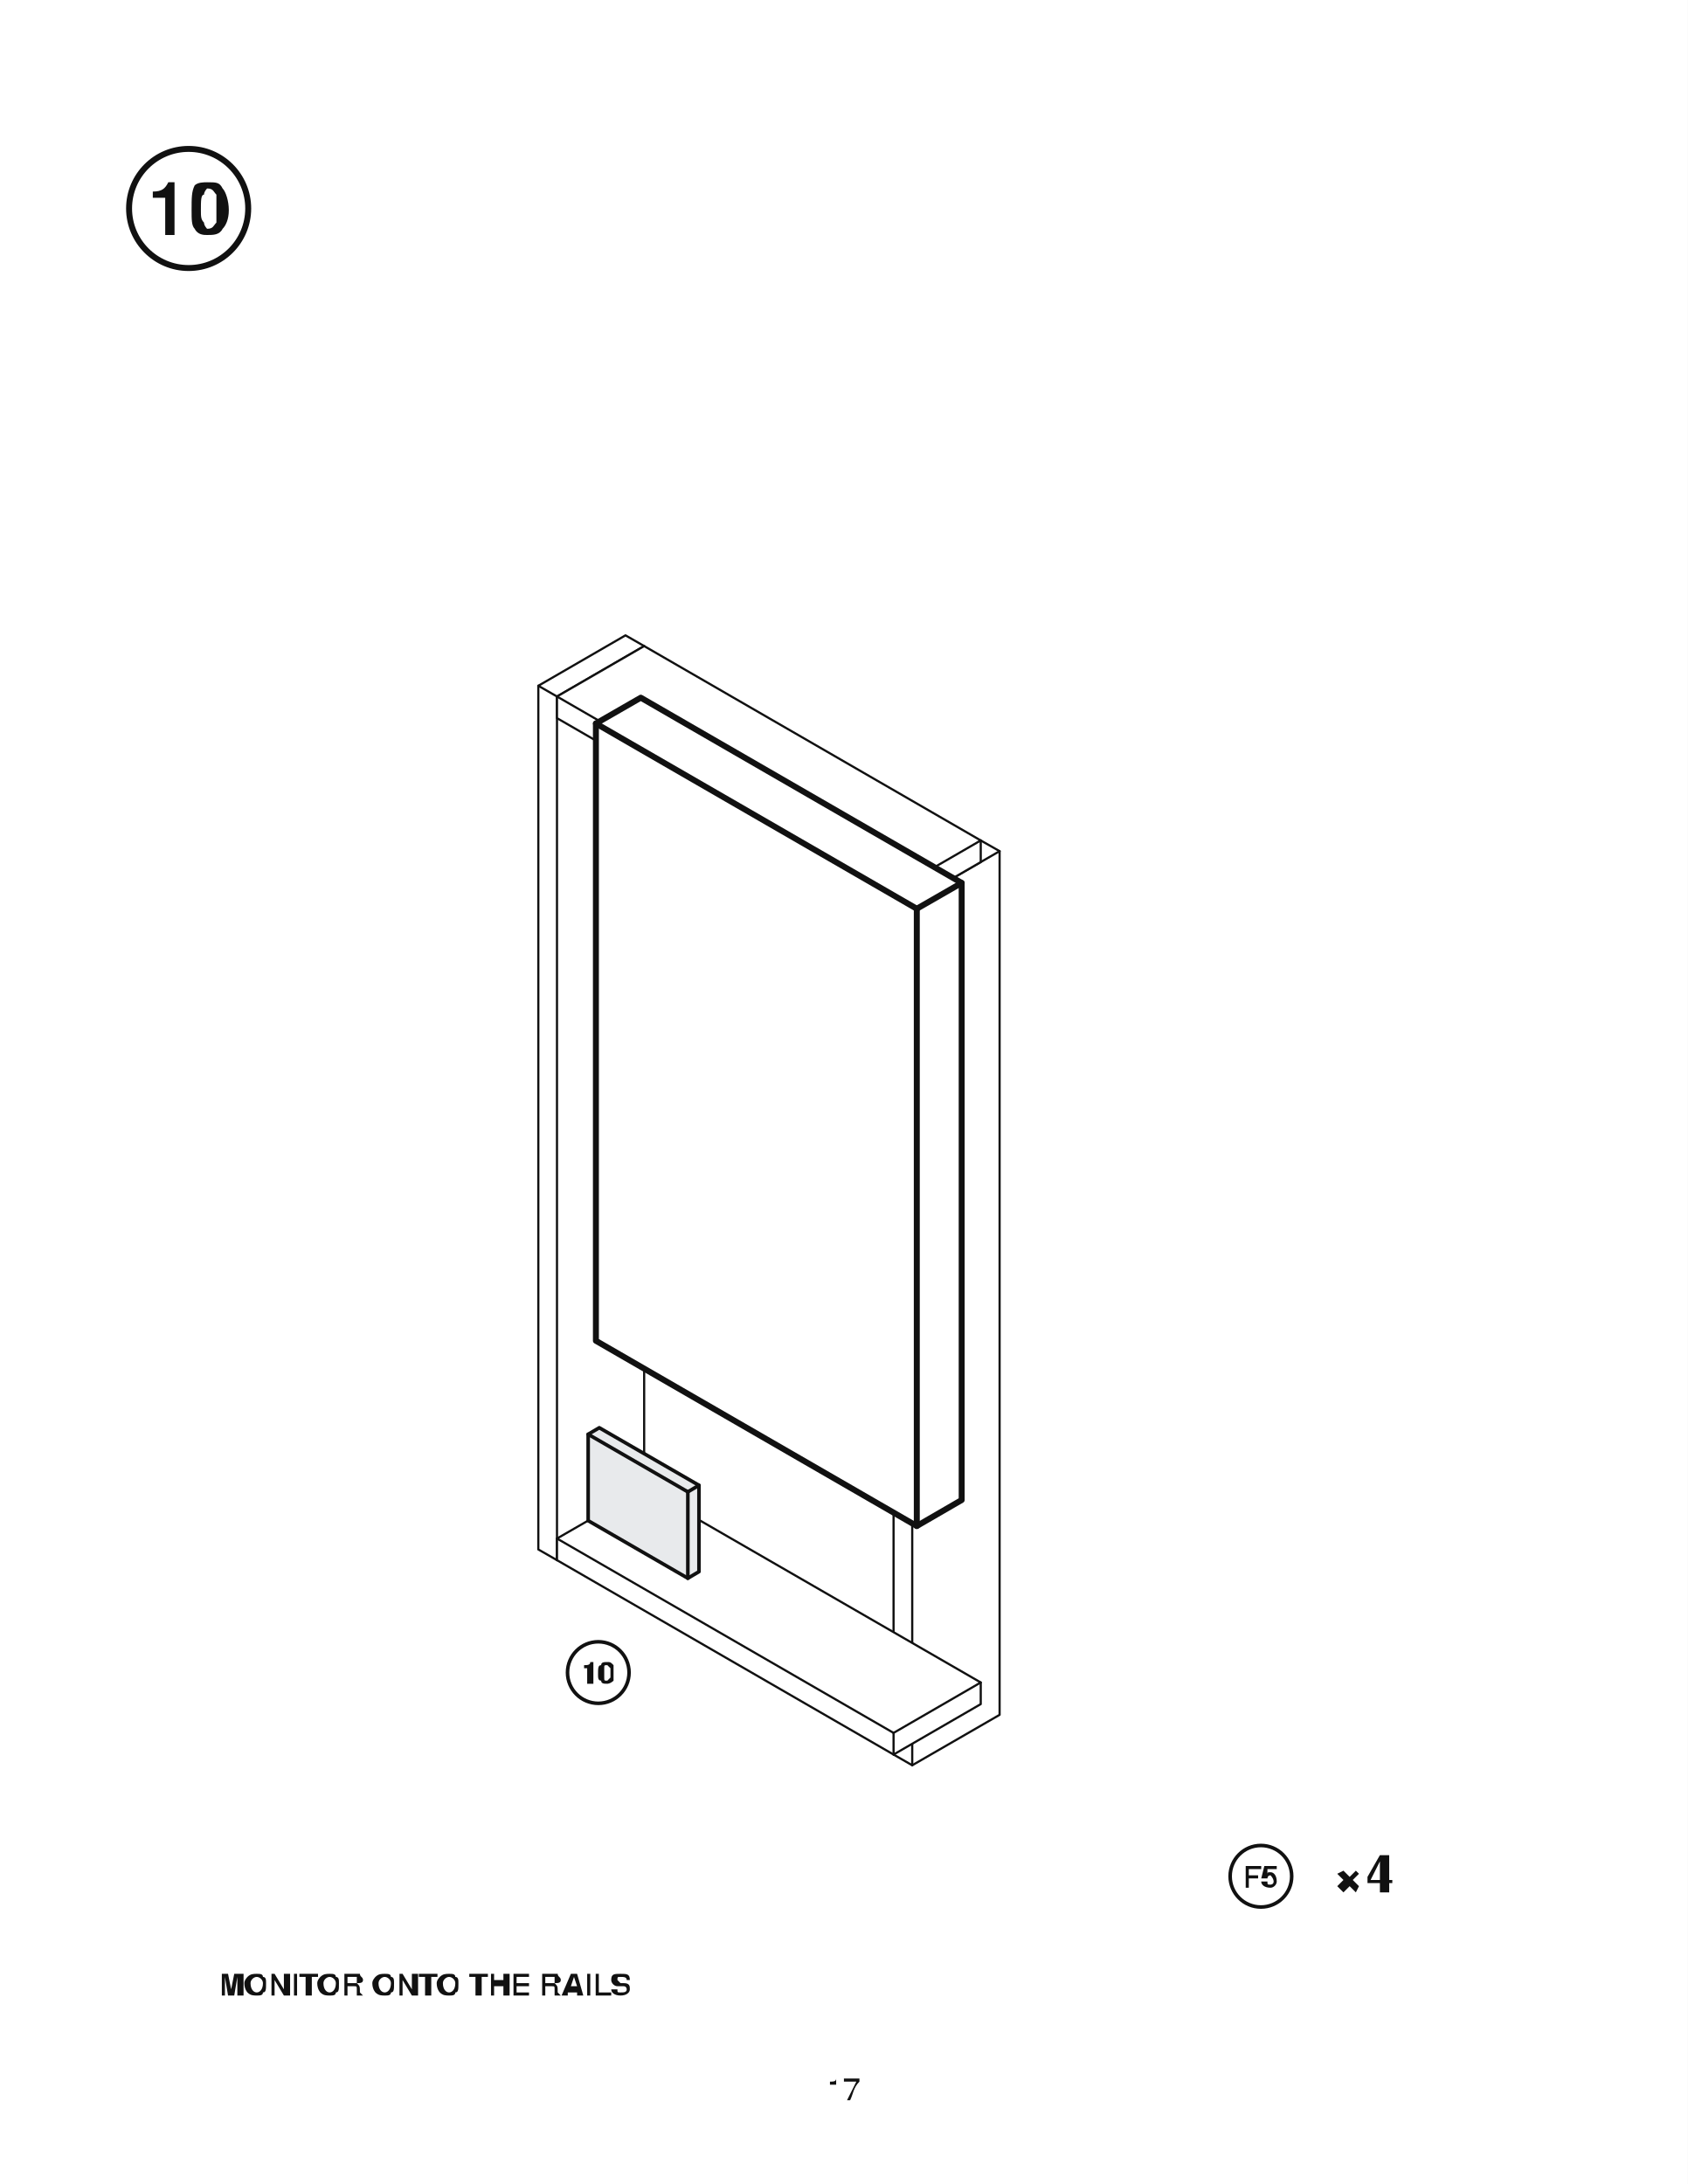
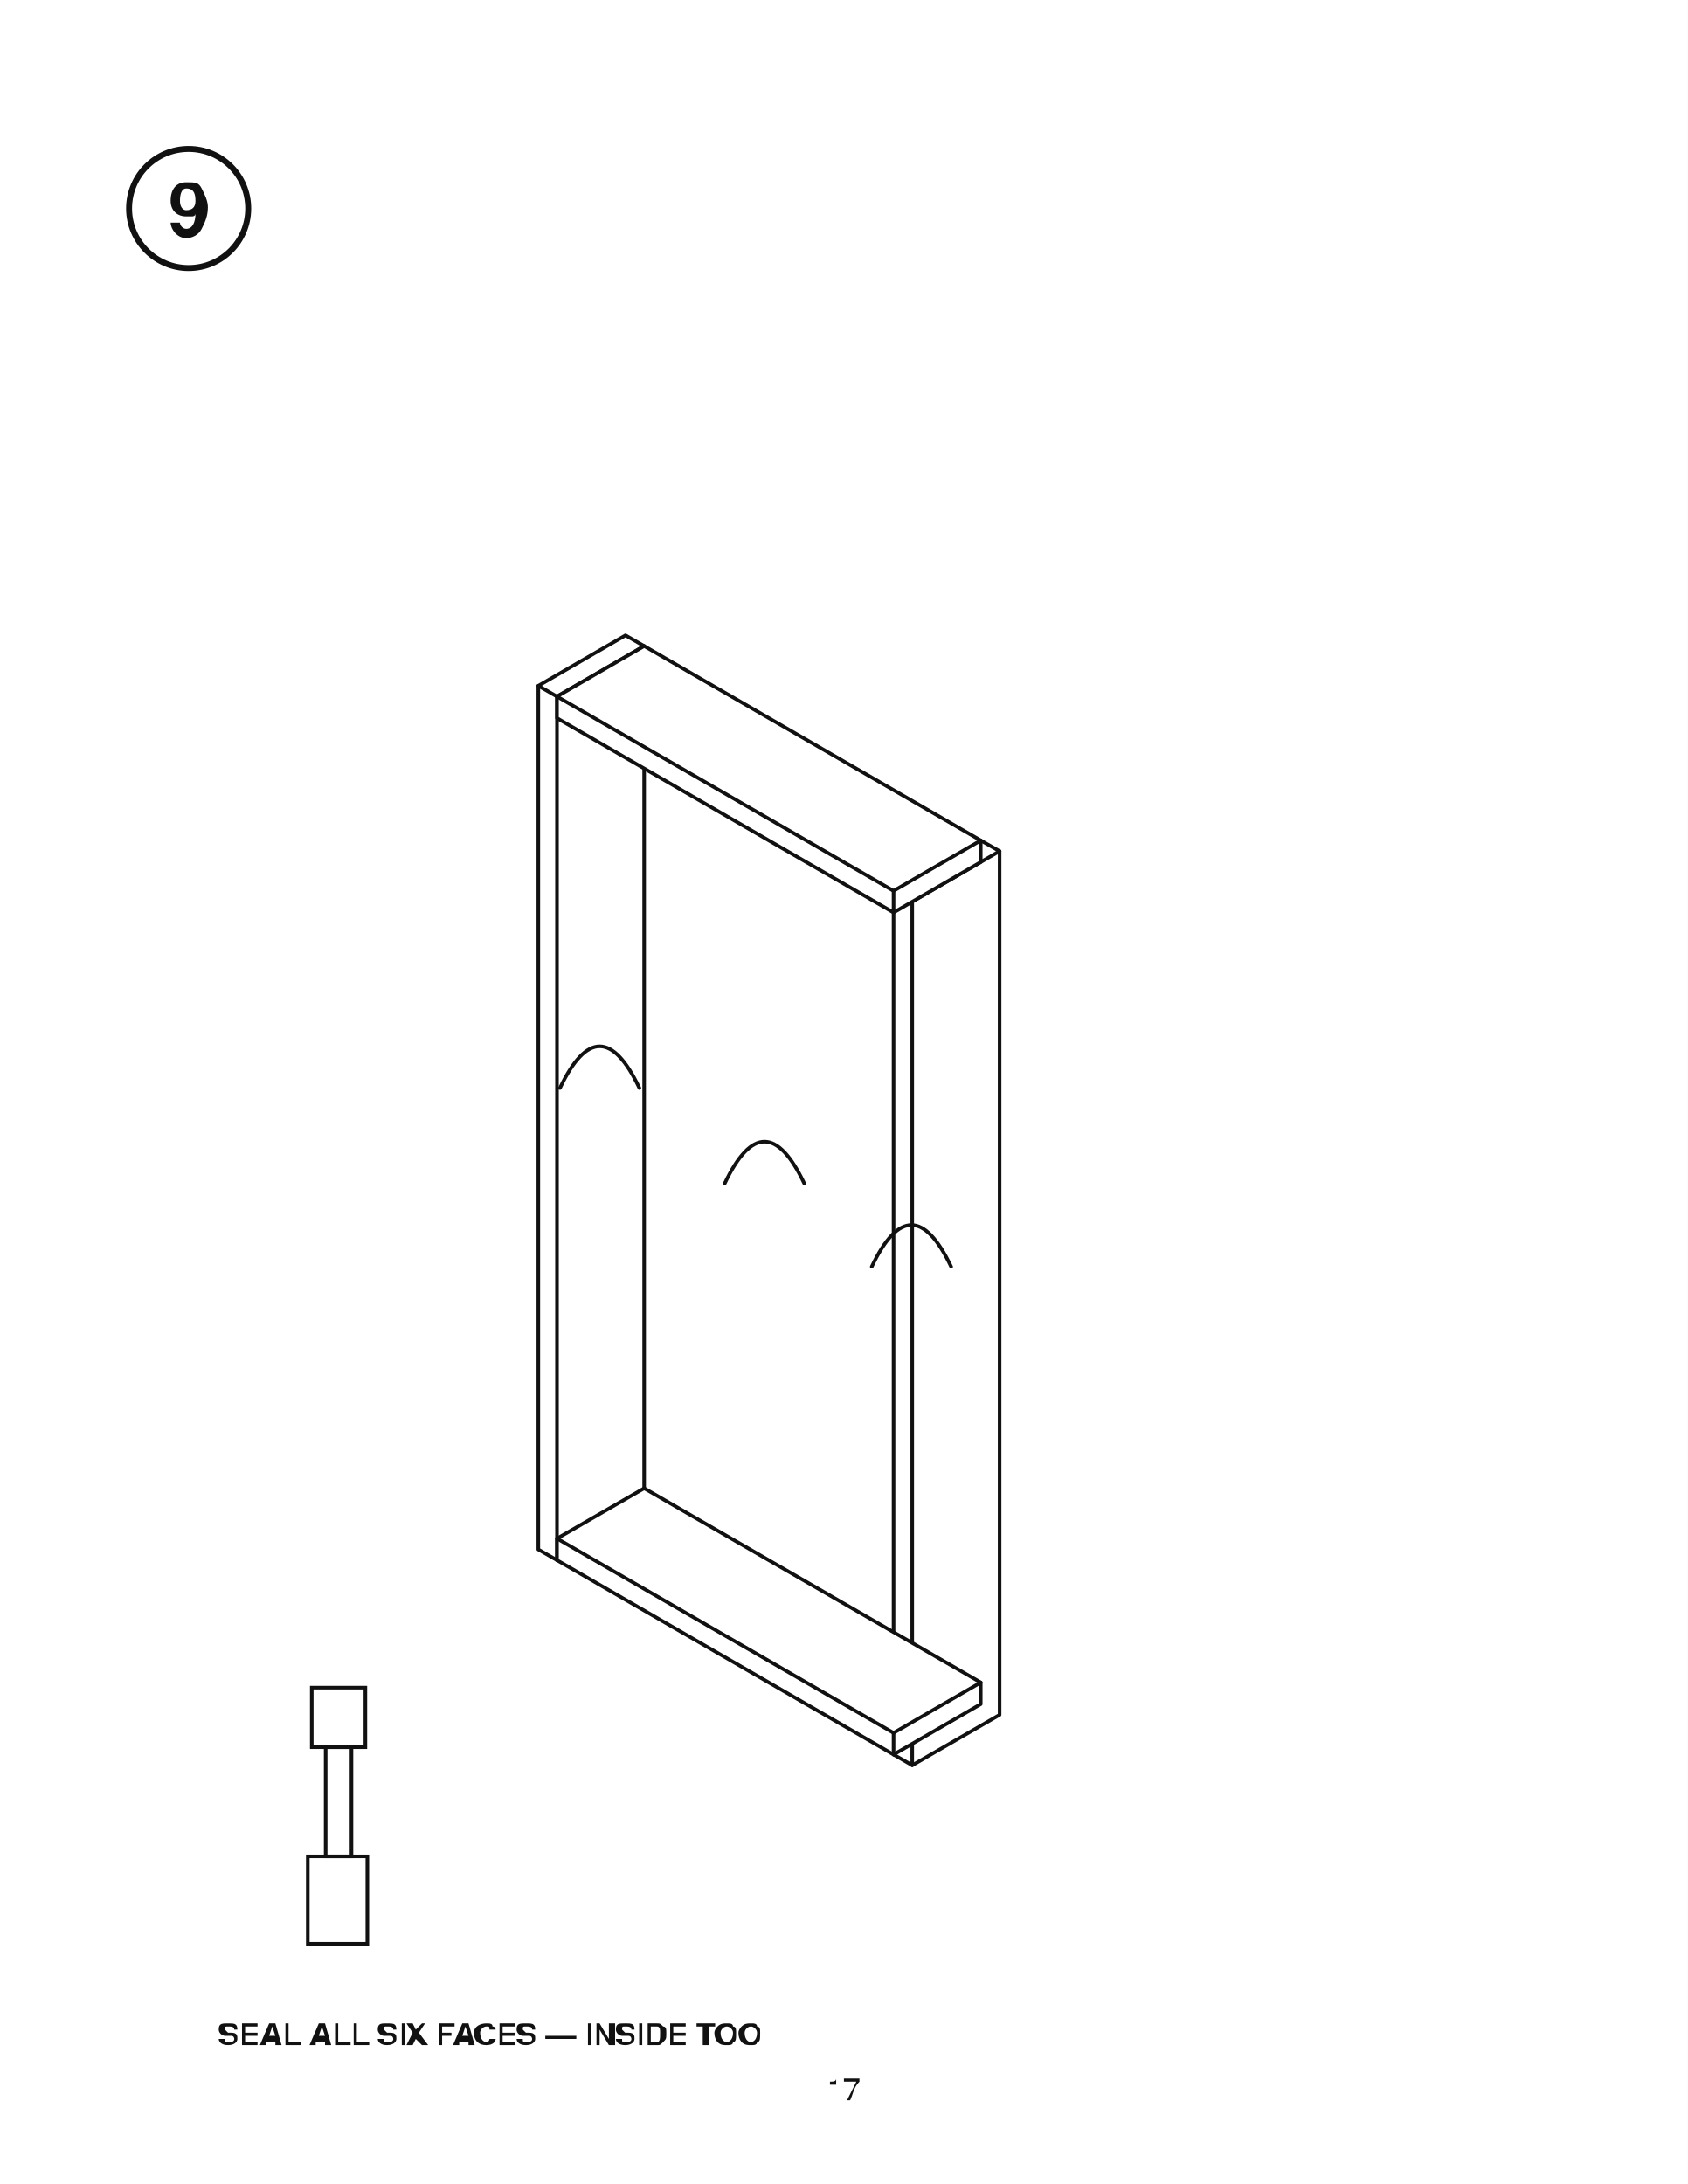
<svg xmlns="http://www.w3.org/2000/svg" width="8.5in" height="11.0in" viewBox="0 0 8.5 11.0">
  <rect width="8.5" height="11.0" fill="#FFFFFF" />
  <circle cx="0.95" cy="1.05" r="0.3" fill="#FFFFFF" stroke="#111111" stroke-width="0.03" />
-   <text x="0.95" y="1.185" font-family="Helvetica,Arial,sans-serif" font-size="0.38" font-weight="bold" text-anchor="middle" fill="#111111">10</text>
-   <path d="M 2.711 3.454 L 3.15 3.2 L 3.244 3.254 L 3.244 7.604 L 2.805 7.858 L 2.711 7.804 Z" fill="#FFFFFF" stroke="#111111" stroke-width="0.011" stroke-linejoin="round" stroke-linecap="round" />
-   <line x1="2.805" y1="3.508" x2="2.711" y2="3.454" stroke="#111111" stroke-width="0.011" stroke-linecap="round" />
-   <line x1="2.805" y1="3.508" x2="2.805" y2="7.858" stroke="#111111" stroke-width="0.011" stroke-linecap="round" />
-   <line x1="2.805" y1="3.508" x2="3.244" y2="3.254" stroke="#111111" stroke-width="0.011" stroke-linecap="round" />
-   <path d="M 4.5 4.487 L 4.939 4.233 L 5.034 4.287 L 5.034 8.637 L 4.594 8.891 L 4.5 8.837 Z" fill="#FFFFFF" stroke="#111111" stroke-width="0.011" stroke-linejoin="round" stroke-linecap="round" />
-   <line x1="4.594" y1="4.541" x2="4.5" y2="4.487" stroke="#111111" stroke-width="0.011" stroke-linecap="round" />
-   <line x1="4.594" y1="4.541" x2="4.594" y2="8.891" stroke="#111111" stroke-width="0.011" stroke-linecap="round" />
-   <line x1="4.594" y1="4.541" x2="5.034" y2="4.287" stroke="#111111" stroke-width="0.011" stroke-linecap="round" />
-   <path d="M 2.805 3.508 L 3.244 3.254 L 4.939 4.233 L 4.939 4.342 L 4.5 4.596 L 2.805 3.617 Z" fill="#FFFFFF" stroke="#111111" stroke-width="0.011" stroke-linejoin="round" stroke-linecap="round" />
-   <line x1="4.5" y1="4.487" x2="2.805" y2="3.508" stroke="#111111" stroke-width="0.011" stroke-linecap="round" />
-   <line x1="4.5" y1="4.487" x2="4.5" y2="4.596" stroke="#111111" stroke-width="0.011" stroke-linecap="round" />
-   <line x1="4.5" y1="4.487" x2="4.939" y2="4.233" stroke="#111111" stroke-width="0.011" stroke-linecap="round" />
-   <path d="M 2.805 7.749 L 3.244 7.496 L 4.939 8.474 L 4.939 8.583 L 4.5 8.837 L 2.805 7.858 Z" fill="#FFFFFF" stroke="#111111" stroke-width="0.011" stroke-linejoin="round" stroke-linecap="round" />
-   <line x1="4.5" y1="8.728" x2="2.805" y2="7.749" stroke="#111111" stroke-width="0.011" stroke-linecap="round" />
-   <line x1="4.5" y1="8.728" x2="4.5" y2="8.837" stroke="#111111" stroke-width="0.011" stroke-linecap="round" />
-   <line x1="4.5" y1="8.728" x2="4.939" y2="8.474" stroke="#111111" stroke-width="0.011" stroke-linecap="round" />
-   <path d="M 3.001 3.644 L 3.227 3.514 L 4.843 4.447 L 4.843 7.555 L 4.617 7.686 L 3.001 6.753 Z" fill="#FFFFFF" stroke="#111111" stroke-width="0.03" stroke-linejoin="round" stroke-linecap="round" />
-   <line x1="4.617" y1="4.577" x2="3.001" y2="3.644" stroke="#111111" stroke-width="0.03" stroke-linecap="round" />
-   <line x1="4.617" y1="4.577" x2="4.617" y2="7.686" stroke="#111111" stroke-width="0.03" stroke-linecap="round" />
-   <line x1="4.617" y1="4.577" x2="4.843" y2="4.447" stroke="#111111" stroke-width="0.03" stroke-linecap="round" />
-   <path d="M 2.962 7.224 L 3.018 7.191 L 3.52 7.481 L 3.52 7.916 L 3.464 7.949 L 2.962 7.659 Z" fill="#E8EAEC" stroke="#111111" stroke-width="0.018" stroke-linejoin="round" stroke-linecap="round" />
-   <line x1="3.464" y1="7.514" x2="2.962" y2="7.224" stroke="#111111" stroke-width="0.018" stroke-linecap="round" />
-   <line x1="3.464" y1="7.514" x2="3.464" y2="7.949" stroke="#111111" stroke-width="0.018" stroke-linecap="round" />
-   <line x1="3.464" y1="7.514" x2="3.52" y2="7.481" stroke="#111111" stroke-width="0.018" stroke-linecap="round" />
-   <circle cx="3.013" cy="8.424" r="0.155" fill="#FFFFFF" stroke="#111111" stroke-width="0.018" />
-   <text x="3.013" y="8.479" font-family="Helvetica,Arial,sans-serif" font-size="0.155" font-weight="bold" text-anchor="middle" fill="#111111">10</text>
-   <circle cx="6.35" cy="9.45" r="0.155" fill="#FFFFFF" stroke="#111111" stroke-width="0.018" />
-   <text x="6.35" y="9.506" font-family="Helvetica,Arial,sans-serif" font-size="0.155" font-weight="bold" text-anchor="middle" fill="#111111">F5</text>
-   <text x="6.72" y="9.53" font-family="Helvetica,Arial,sans-serif" font-size="0.26" font-weight="bold" text-anchor="start" fill="#111111">×4</text>
-   <text x="1.1" y="10.05" font-family="Helvetica,Arial,sans-serif" font-size="0.155" font-weight="bold" text-anchor="start" fill="#111111">MONITOR ONTO THE RAILS</text>
+   <text x="0.95" y="1.185" font-family="Helvetica,Arial,sans-serif" font-size="0.38" font-weight="bold" text-anchor="middle" fill="#111111">9</text>
+   <path d="M 2.711 3.454 L 3.15 3.2 L 3.244 3.254 L 3.244 7.604 L 2.805 7.858 L 2.711 7.804 Z" fill="#FFFFFF" stroke="#111111" stroke-width="0.018" stroke-linejoin="round" stroke-linecap="round" />
+   <line x1="2.805" y1="3.508" x2="2.711" y2="3.454" stroke="#111111" stroke-width="0.018" stroke-linecap="round" />
+   <line x1="2.805" y1="3.508" x2="2.805" y2="7.858" stroke="#111111" stroke-width="0.018" stroke-linecap="round" />
+   <line x1="2.805" y1="3.508" x2="3.244" y2="3.254" stroke="#111111" stroke-width="0.018" stroke-linecap="round" />
+   <path d="M 4.5 4.487 L 4.939 4.233 L 5.034 4.287 L 5.034 8.637 L 4.594 8.891 L 4.5 8.837 Z" fill="#FFFFFF" stroke="#111111" stroke-width="0.018" stroke-linejoin="round" stroke-linecap="round" />
+   <line x1="4.594" y1="4.541" x2="4.5" y2="4.487" stroke="#111111" stroke-width="0.018" stroke-linecap="round" />
+   <line x1="4.594" y1="4.541" x2="4.594" y2="8.891" stroke="#111111" stroke-width="0.018" stroke-linecap="round" />
+   <line x1="4.594" y1="4.541" x2="5.034" y2="4.287" stroke="#111111" stroke-width="0.018" stroke-linecap="round" />
+   <path d="M 2.805 3.508 L 3.244 3.254 L 4.939 4.233 L 4.939 4.342 L 4.5 4.596 L 2.805 3.617 Z" fill="#FFFFFF" stroke="#111111" stroke-width="0.018" stroke-linejoin="round" stroke-linecap="round" />
+   <line x1="4.5" y1="4.487" x2="2.805" y2="3.508" stroke="#111111" stroke-width="0.018" stroke-linecap="round" />
+   <line x1="4.5" y1="4.487" x2="4.5" y2="4.596" stroke="#111111" stroke-width="0.018" stroke-linecap="round" />
+   <line x1="4.5" y1="4.487" x2="4.939" y2="4.233" stroke="#111111" stroke-width="0.018" stroke-linecap="round" />
+   <path d="M 2.805 7.749 L 3.244 7.496 L 4.939 8.474 L 4.939 8.583 L 4.5 8.837 L 2.805 7.858 Z" fill="#FFFFFF" stroke="#111111" stroke-width="0.018" stroke-linejoin="round" stroke-linecap="round" />
+   <line x1="4.5" y1="8.728" x2="2.805" y2="7.749" stroke="#111111" stroke-width="0.018" stroke-linecap="round" />
+   <line x1="4.5" y1="8.728" x2="4.5" y2="8.837" stroke="#111111" stroke-width="0.018" stroke-linecap="round" />
+   <line x1="4.5" y1="8.728" x2="4.939" y2="8.474" stroke="#111111" stroke-width="0.018" stroke-linecap="round" />
+   <path d="M 2.82 5.48 q 0.20 -0.42 0.40 0" fill="none" stroke="#111111" stroke-width="0.018" stroke-linejoin="round" stroke-linecap="round" />
+   <path d="M 3.65 5.96 q 0.20 -0.42 0.40 0" fill="none" stroke="#111111" stroke-width="0.018" stroke-linejoin="round" stroke-linecap="round" />
+   <path d="M 4.39 6.38 q 0.20 -0.42 0.40 0" fill="none" stroke="#111111" stroke-width="0.018" stroke-linejoin="round" stroke-linecap="round" />
+   <rect x="1.55" y="9.35" width="0.3" height="0.44" rx="0" fill="none" stroke="#111111" stroke-width="0.018" />
+   <rect x="1.64" y="8.8" width="0.13" height="0.55" rx="0" fill="none" stroke="#111111" stroke-width="0.018" />
+   <rect x="1.57" y="8.5" width="0.27" height="0.3" rx="0" fill="none" stroke="#111111" stroke-width="0.018" />
+   <text x="1.1" y="10.3" font-family="Helvetica,Arial,sans-serif" font-size="0.155" font-weight="bold" text-anchor="start" fill="#111111">SEAL ALL SIX FACES — INSIDE TOO</text>
  <text x="4.25" y="10.58" font-family="Helvetica,Arial,sans-serif" font-size="0.15" font-weight="normal" text-anchor="middle" fill="#111111">17</text>
</svg>
